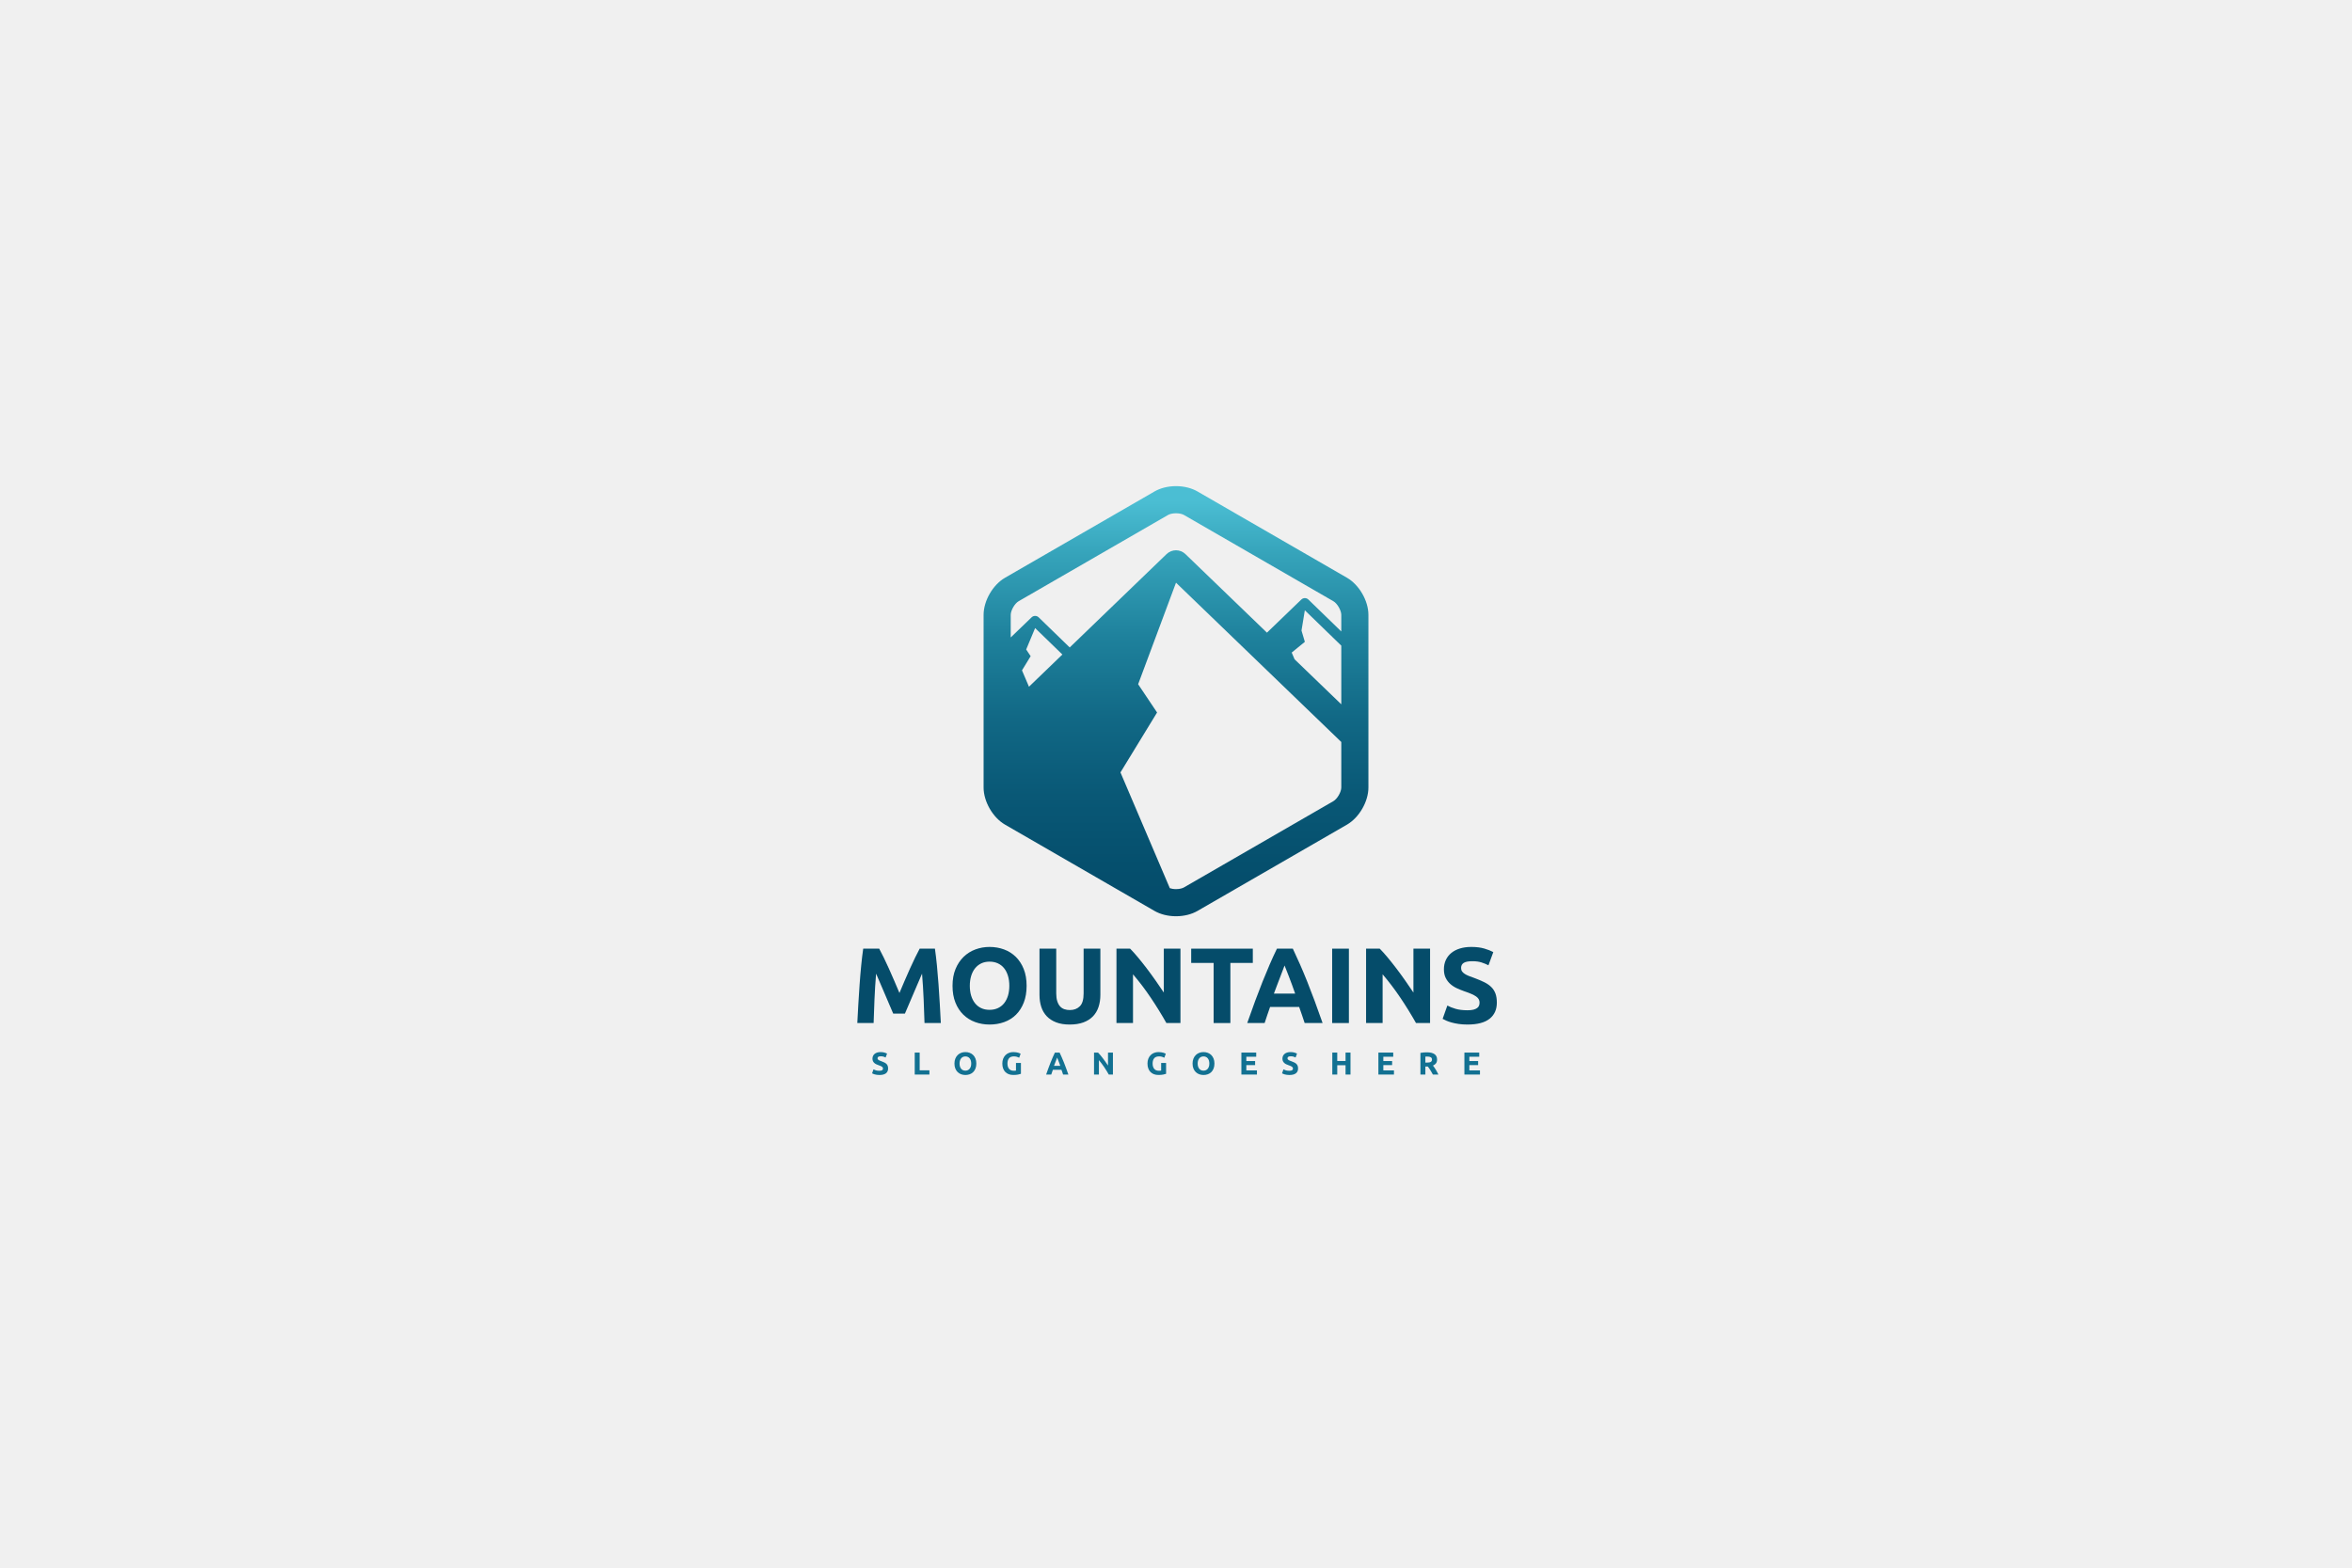
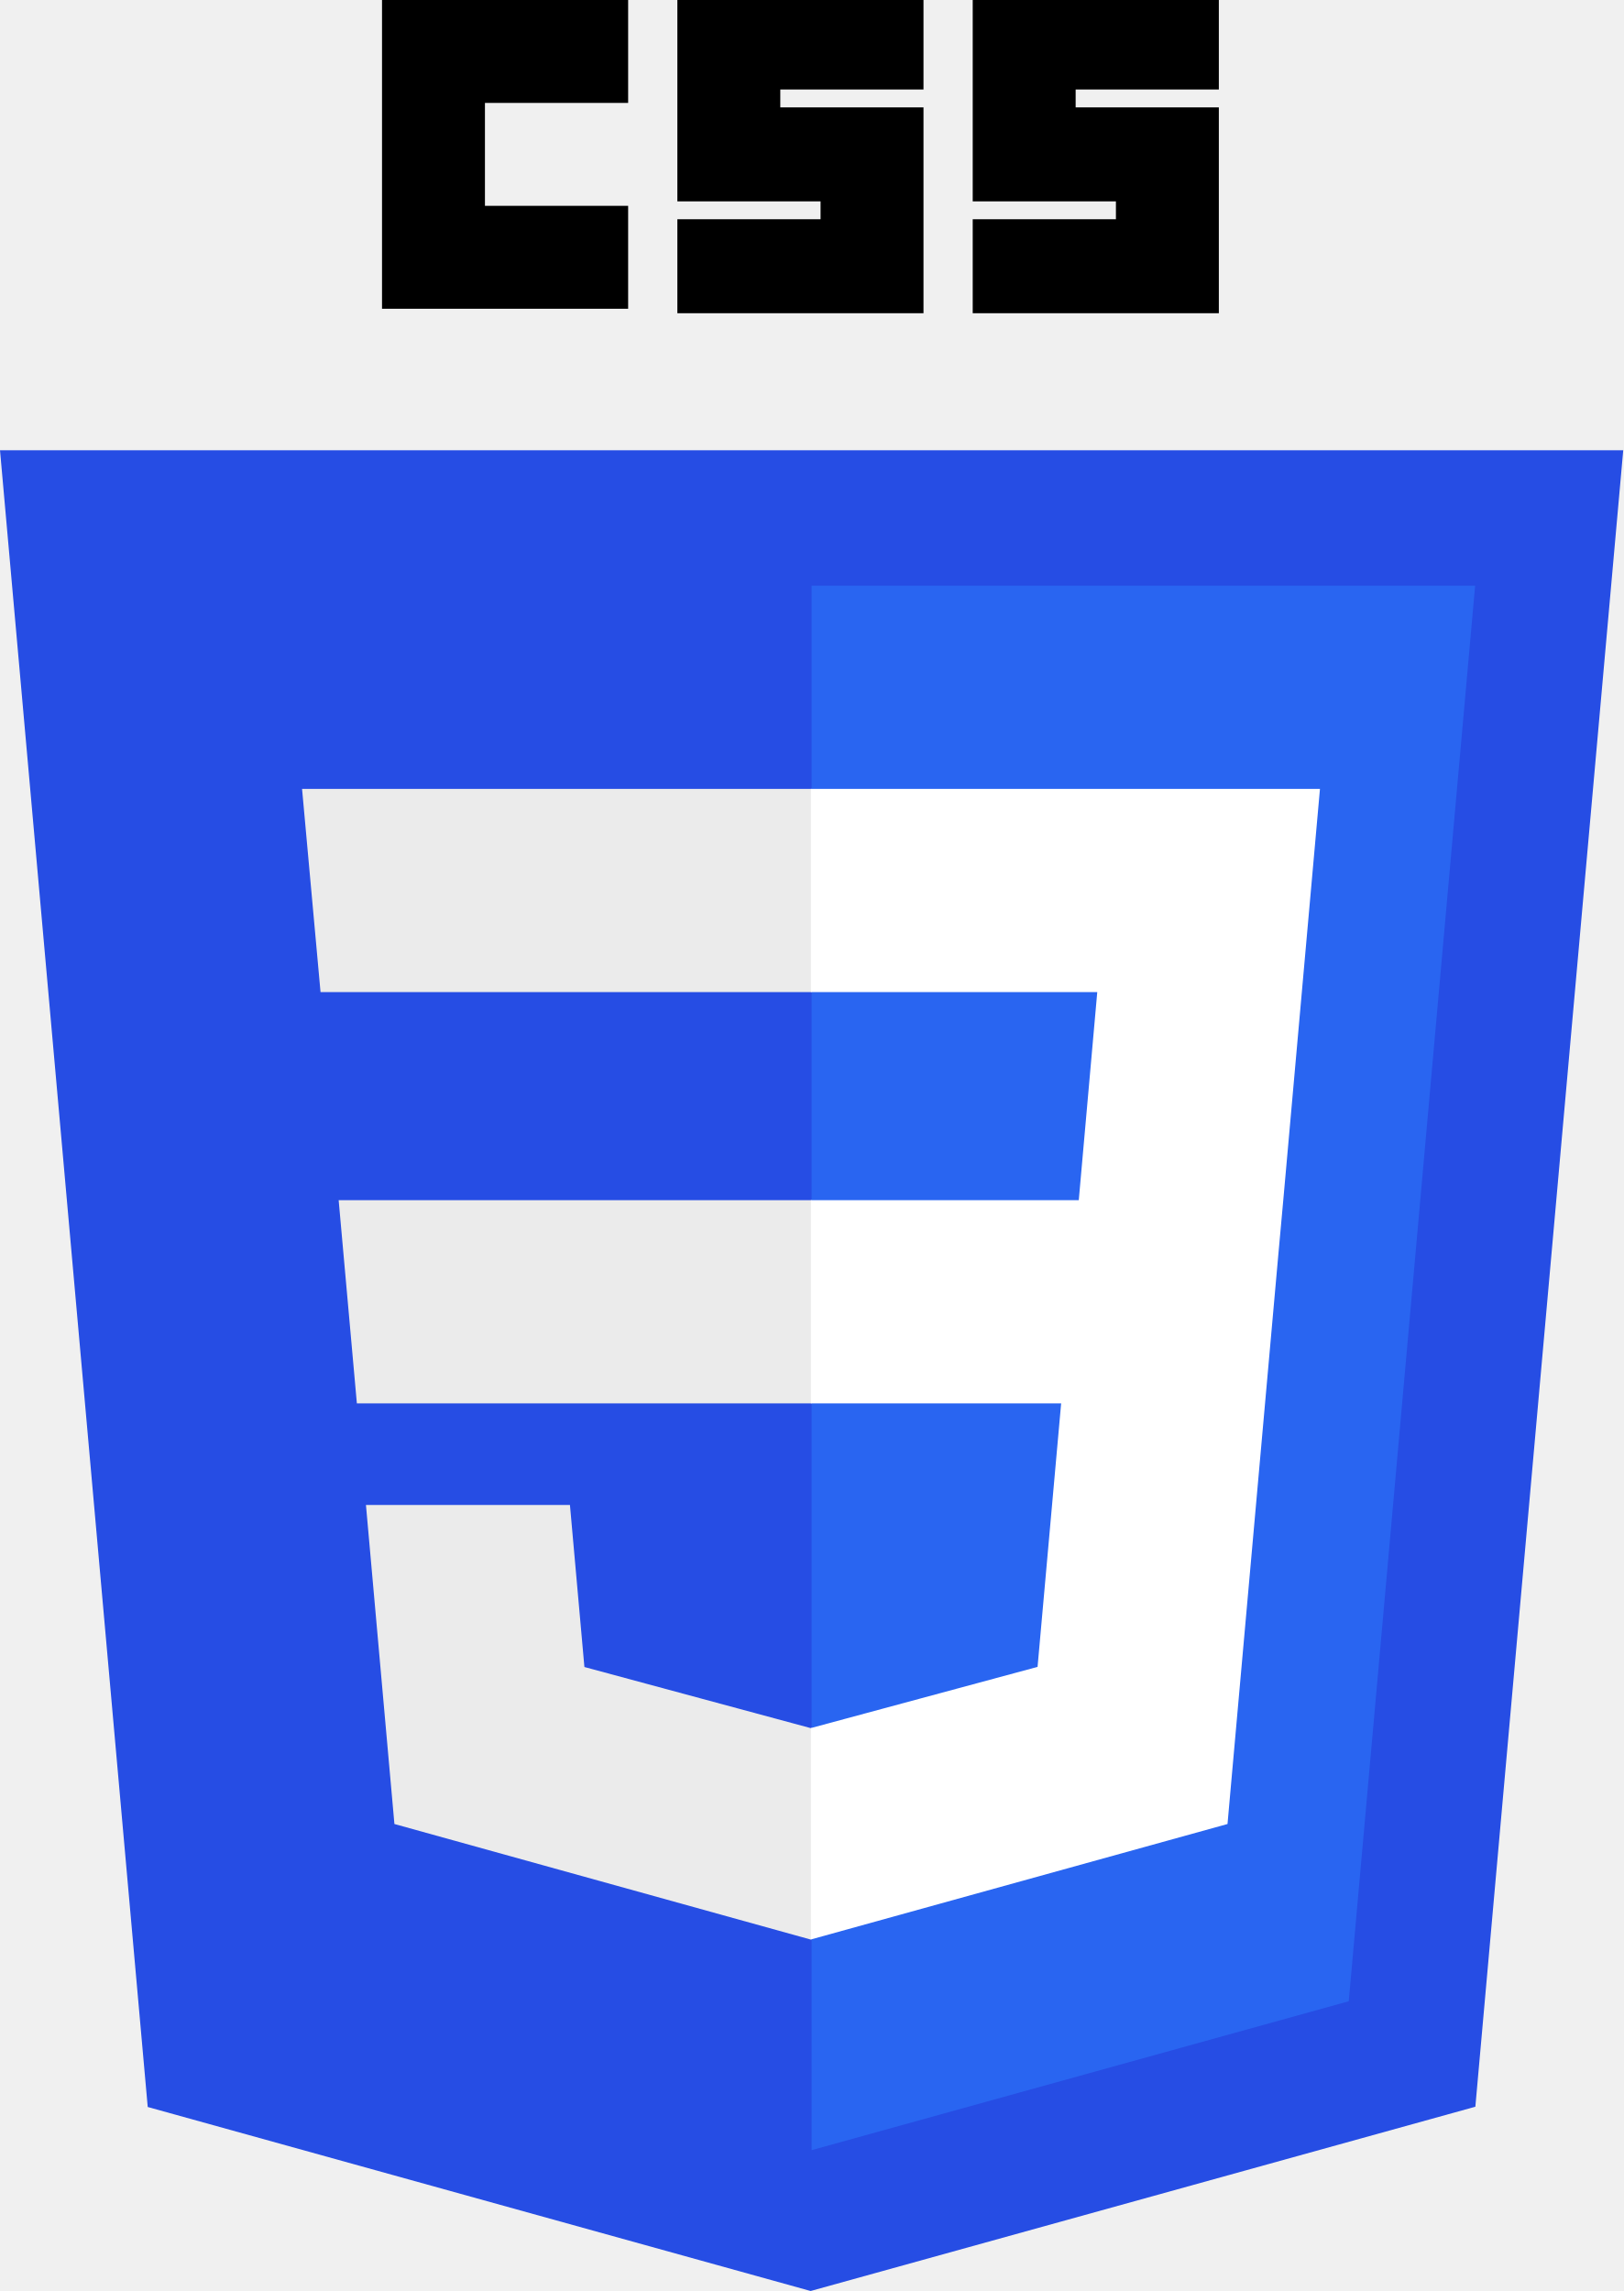
- <svg xmlns="http://www.w3.org/2000/svg" version="1.1" id="Layer_1" x="0px" y="0px" width="2340px" height="1560px" viewBox="0 0 2340 1560" enable-background="new 0 0 2340 1560" xml:space="preserve">
-   <g>
-     <path fill="#054C6A" d="M874.722,944.002c1.285,2.35,2.766,5.252,4.444,8.705c1.677,3.455,3.426,7.193,5.247,11.215   c1.821,4.023,3.624,8.137,5.409,12.336c1.784,4.203,3.461,8.154,5.033,11.857c1.571-3.703,3.248-7.654,5.034-11.857   c1.784-4.199,3.586-8.313,5.407-12.336c1.821-4.021,3.57-7.76,5.249-11.215c1.677-3.453,3.159-6.355,4.444-8.705h15.167   c0.711,4.912,1.371,10.414,1.976,16.502c0.604,6.088,1.138,12.428,1.603,19.012c0.462,6.588,0.889,13.191,1.282,19.814   c0.39,6.623,0.729,12.854,1.015,18.691h-16.235c-0.214-7.191-0.499-15.023-0.854-23.498c-0.357-8.473-0.892-17.018-1.603-25.635   c-1.287,2.99-2.715,6.303-4.286,9.934c-1.572,3.631-3.126,7.264-4.661,10.895c-1.536,3.631-3.018,7.104-4.446,10.414   s-2.644,6.143-3.643,8.492h-11.643c-1.001-2.35-2.215-5.182-3.643-8.492c-1.429-3.311-2.913-6.783-4.448-10.414   c-1.536-3.631-3.089-7.264-4.66-10.895c-1.572-3.631-3.001-6.943-4.286-9.934c-0.712,8.617-1.247,17.162-1.602,25.635   c-0.357,8.475-0.641,16.307-0.854,23.498h-16.235c0.284-5.838,0.623-12.068,1.015-18.691c0.391-6.623,0.818-13.227,1.282-19.814   c0.462-6.584,0.997-12.924,1.602-19.012c0.604-6.088,1.264-11.59,1.976-16.502H874.722z" />
-     <path fill="#054C6A" d="M1021.373,980.959c0,6.338-0.944,11.908-2.831,16.715c-1.887,4.807-4.469,8.83-7.744,12.07   c-3.276,3.24-7.175,5.68-11.696,7.316c-4.523,1.637-9.383,2.457-14.58,2.457c-5.057,0-9.827-0.82-14.313-2.457   c-4.486-1.637-8.403-4.076-11.75-7.316c-3.348-3.24-5.981-7.264-7.904-12.07c-1.923-4.807-2.884-10.377-2.884-16.715   s0.996-11.91,2.991-16.717c1.993-4.807,4.681-8.848,8.064-12.123c3.381-3.273,7.298-5.73,11.75-7.369   c4.449-1.639,9.132-2.457,14.045-2.457c5.055,0,9.827,0.818,14.313,2.457c4.486,1.639,8.401,4.096,11.749,7.369   c3.346,3.275,5.981,7.316,7.904,12.123C1020.412,969.049,1021.373,974.621,1021.373,980.959z M964.87,980.959   c0,3.631,0.444,6.906,1.335,9.826c0.889,2.92,2.171,5.43,3.845,7.529c1.672,2.102,3.72,3.723,6.142,4.861   c2.42,1.139,5.197,1.709,8.331,1.709c3.061,0,5.821-0.57,8.278-1.709c2.457-1.139,4.521-2.76,6.195-4.861   c1.672-2.1,2.954-4.609,3.845-7.529c0.89-2.92,1.335-6.195,1.335-9.826c0-3.633-0.445-6.926-1.335-9.881   c-0.891-2.953-2.173-5.482-3.845-7.584c-1.674-2.1-3.738-3.719-6.195-4.859c-2.457-1.139-5.217-1.709-8.278-1.709   c-3.134,0-5.911,0.588-8.331,1.762c-2.422,1.176-4.47,2.814-6.142,4.914c-1.674,2.102-2.956,4.629-3.845,7.584   C965.313,974.141,964.87,977.398,964.87,980.959z" />
-     <path fill="#054C6A" d="M1064.204,1019.518c-5.199,0-9.685-0.73-13.458-2.189c-3.775-1.459-6.89-3.488-9.346-6.088   s-4.272-5.697-5.447-9.293s-1.762-7.566-1.762-11.91v-46.035h16.663v44.646c0,2.99,0.337,5.537,1.015,7.637   c0.676,2.102,1.602,3.811,2.777,5.127c1.175,1.318,2.599,2.262,4.272,2.832c1.672,0.57,3.506,0.854,5.501,0.854   c4.059,0,7.352-1.244,9.88-3.738c2.527-2.492,3.792-6.729,3.792-12.711v-44.646h16.663v46.035c0,4.344-0.606,8.332-1.816,11.963   c-1.211,3.631-3.063,6.748-5.554,9.346c-2.493,2.602-5.661,4.611-9.506,6.035S1069.473,1019.518,1064.204,1019.518z" />
-     <path fill="#054C6A" d="M1160.439,1018.021c-4.771-8.473-9.933-16.84-15.487-25.1s-11.465-16.057-17.73-23.393v48.492h-16.449   v-74.02h13.565c2.35,2.35,4.949,5.232,7.797,8.65c2.847,3.418,5.75,7.068,8.705,10.949c2.954,3.881,5.892,7.904,8.812,12.07   c2.919,4.164,5.661,8.17,8.224,12.016v-43.686h16.556v74.02H1160.439z" />
-     <path fill="#054C6A" d="M1246.422,944.002v14.205h-22.324v59.814h-16.662v-59.814h-22.322v-14.205H1246.422z" />
-     <path fill="#054C6A" d="M1298.006,1018.021c-0.824-2.572-1.709-5.213-2.658-7.924c-0.947-2.711-1.893-5.41-2.832-8.098h-28.908   c-0.936,2.701-1.873,5.406-2.811,8.119c-0.939,2.715-1.814,5.35-2.623,7.902h-17.305c2.785-7.975,5.428-15.344,7.928-22.109   c2.5-6.764,4.945-13.139,7.338-19.119c2.395-5.982,4.75-11.66,7.072-17.037c2.32-5.375,4.732-10.627,7.232-15.754h15.795   c2.432,5.127,4.828,10.379,7.189,15.754c2.359,5.377,4.74,11.055,7.137,17.037c2.396,5.98,4.846,12.355,7.35,19.119   c2.504,6.766,5.15,14.135,7.941,22.109H1298.006z M1277.986,960.771c-0.373,1.074-0.916,2.537-1.633,4.387   c-0.715,1.852-1.529,3.988-2.443,6.414c-0.916,2.426-1.939,5.096-3.068,8.012c-1.131,2.914-2.277,5.973-3.445,9.172h21.168   c-1.133-3.209-2.23-6.277-3.291-9.201c-1.063-2.924-2.072-5.6-3.025-8.025c-0.957-2.426-1.795-4.563-2.516-6.41   S1278.428,961.822,1277.986,960.771z" />
-     <path fill="#054C6A" d="M1325.357,944.002h16.662v74.02h-16.662V944.002z" />
-     <path fill="#054C6A" d="M1408.775,1018.021c-4.771-8.473-9.932-16.84-15.486-25.1s-11.467-16.057-17.73-23.393v48.492h-16.449   v-74.02h13.564c2.35,2.35,4.949,5.232,7.797,8.65s5.75,7.068,8.705,10.949s5.893,7.904,8.813,12.07   c2.92,4.164,5.66,8.17,8.225,12.016v-43.686h16.557v74.02H1408.775z" />
-     <path fill="#054C6A" d="M1460.045,1005.311c2.35,0,4.289-0.195,5.822-0.586c1.529-0.391,2.758-0.926,3.684-1.604   c0.926-0.676,1.566-1.477,1.924-2.402c0.355-0.926,0.533-1.957,0.533-3.098c0-2.42-1.139-4.434-3.418-6.035   s-6.195-3.328-11.748-5.18c-2.422-0.855-4.844-1.832-7.264-2.938c-2.422-1.104-4.594-2.492-6.516-4.166   c-1.922-1.672-3.49-3.701-4.699-6.088c-1.213-2.385-1.816-5.287-1.816-8.705s0.641-6.498,1.922-9.24   c1.283-2.74,3.098-5.072,5.447-6.996c2.352-1.922,5.197-3.398,8.545-4.432c3.348-1.031,7.121-1.549,11.322-1.549   c4.984,0,9.293,0.533,12.924,1.602c3.633,1.068,6.623,2.244,8.973,3.525l-4.807,13.137c-2.066-1.068-4.361-2.01-6.889-2.83   c-2.529-0.818-5.572-1.229-9.133-1.229c-3.988,0-6.854,0.553-8.598,1.656c-1.746,1.105-2.617,2.795-2.617,5.074   c0,1.354,0.32,2.492,0.961,3.418s1.549,1.762,2.725,2.51c1.174,0.748,2.525,1.424,4.059,2.029c1.529,0.605,3.221,1.229,5.072,1.869   c3.846,1.426,7.191,2.83,10.041,4.219c2.848,1.389,5.215,3.01,7.104,4.859c1.885,1.854,3.293,4.023,4.219,6.516   c0.924,2.494,1.389,5.52,1.389,9.08c0,6.906-2.422,12.266-7.264,16.074c-4.844,3.811-12.141,5.715-21.896,5.715   c-3.275,0-6.23-0.197-8.865-0.588c-2.635-0.393-4.967-0.873-6.996-1.441c-2.029-0.57-3.775-1.176-5.234-1.816   s-2.688-1.244-3.684-1.816l4.699-13.244c2.207,1.213,4.93,2.297,8.172,3.258C1451.375,1004.83,1455.346,1005.311,1460.045,1005.311   z" />
+ <svg xmlns="http://www.w3.org/2000/svg" width="102.372mm" height="144.498mm" viewBox="0 0 362.734 512" id="svg3476" version="1.1">
+   <defs id="defs3478" />
+   <g id="layer1" transform="translate(-193.633,-276.3622)">
+     <g id="g3013" transform="translate(119,276.3622)">
+       <polygon id="polygon2989" points="437.367,100.62 404.321,470.819 255.778,512 107.644,470.877 74.633,100.62 " style="fill:#264de4" />
+       <polygon id="polygon2991" points="376.03,447.246 404.27,130.894 256,130.894 256,480.523 " style="fill:#2965f1" />
+       <polygon id="polygon2993" points="150.31,268.217 154.38,313.627 256,313.627 256,268.217 " style="fill:#ebebeb" />
+       <polygon id="polygon2995" points="256,176.305 255.843,176.305 142.132,176.305 146.26,221.716 256,221.716 " style="fill:#ebebeb" />
+       <polygon id="polygon2997" points="256,433.399 256,386.153 255.801,386.206 205.227,372.55 201.994,336.333 177.419,336.333 156.409,336.333 162.771,407.634 255.791,433.457 " style="fill:#ebebeb" />
+       <path id="path2999" d="m 160,0 55,0 0,23 -32,0 0,23 32,0 0,23 -55,0 z" />
+       <path id="path3001" d="m 226,0 55,0 0,20 -32,0 0,4 32,0 0,46 -55,0 0,-21 32,0 0,-4 -32,0 z" />
+       <path id="path3003" d="m 292,0 55,0 0,20 -32,0 0,4 32,0 0,46 -55,0 0,-21 32,0 0,-4 -32,0 z" />
+       <polygon id="polygon3005" points="311.761,313.627 306.49,372.521 255.843,386.191 255.843,433.435 348.937,407.634 349.62,399.962 360.291,280.411 361.399,268.217 369.597,176.305 255.843,176.305 255.843,221.716 319.831,221.716 315.699,268.217 255.843,268.217 255.843,313.627 " style="fill:#ffffff" />
+     </g>
  </g>
-   <g>
-     <path fill="#127192" d="M874.959,1065.527c0.694,0,1.267-0.059,1.719-0.174c0.452-0.115,0.814-0.273,1.088-0.475   c0.273-0.199,0.462-0.436,0.568-0.709c0.105-0.273,0.158-0.578,0.158-0.914c0-0.715-0.336-1.309-1.009-1.783   c-0.673-0.473-1.83-0.982-3.47-1.529c-0.715-0.252-1.43-0.541-2.145-0.867c-0.715-0.326-1.356-0.736-1.924-1.23   c-0.568-0.494-1.031-1.092-1.388-1.797s-0.536-1.563-0.536-2.57c0-1.01,0.189-1.92,0.568-2.729   c0.378-0.811,0.915-1.498,1.608-2.066s1.535-1.004,2.523-1.309c0.988-0.305,2.103-0.457,3.343-0.457   c1.472,0,2.744,0.156,3.816,0.473c1.072,0.314,1.956,0.662,2.649,1.041l-1.419,3.879c-0.61-0.314-1.288-0.594-2.034-0.836   c-0.747-0.24-1.646-0.363-2.697-0.363c-1.178,0-2.024,0.164-2.539,0.49c-0.516,0.326-0.773,0.824-0.773,1.498   c0,0.398,0.095,0.736,0.284,1.01c0.189,0.273,0.457,0.52,0.804,0.74s0.746,0.422,1.199,0.6c0.452,0.18,0.951,0.363,1.498,0.553   c1.135,0.42,2.124,0.836,2.965,1.244c0.841,0.41,1.54,0.889,2.098,1.436c0.557,0.547,0.972,1.189,1.246,1.924   c0.273,0.736,0.41,1.631,0.41,2.682c0,2.039-0.715,3.623-2.145,4.746c-1.43,1.125-3.585,1.688-6.466,1.688   c-0.967,0-1.84-0.057-2.618-0.172c-0.778-0.117-1.467-0.258-2.066-0.426c-0.6-0.17-1.115-0.348-1.545-0.537   c-0.432-0.189-0.794-0.367-1.088-0.537l1.388-3.91c0.652,0.357,1.456,0.678,2.413,0.963   C872.399,1065.385,873.572,1065.527,874.959,1065.527z" />
-     <path fill="#127192" d="M924.666,1065.053v4.227h-14.603v-21.857h4.92v17.631H924.666z" />
-     <path fill="#127192" d="M971.345,1058.336c0,1.871-0.279,3.516-0.836,4.936c-0.558,1.42-1.32,2.607-2.287,3.564   c-0.967,0.957-2.119,1.676-3.454,2.16c-1.336,0.482-2.771,0.725-4.306,0.725c-1.493,0-2.902-0.242-4.227-0.725   c-1.325-0.484-2.481-1.203-3.469-2.16c-0.989-0.957-1.766-2.145-2.334-3.564s-0.852-3.064-0.852-4.936   c0-1.873,0.294-3.518,0.883-4.938c0.589-1.418,1.383-2.611,2.381-3.58c0.999-0.967,2.155-1.691,3.47-2.176   c1.314-0.482,2.697-0.725,4.147-0.725c1.493,0,2.902,0.242,4.227,0.725c1.325,0.484,2.481,1.209,3.47,2.176   c0.988,0.969,1.766,2.162,2.334,3.58C971.061,1054.818,971.345,1056.463,971.345,1058.336z M954.66,1058.336   c0,1.072,0.131,2.039,0.394,2.9c0.263,0.863,0.641,1.604,1.136,2.225c0.494,0.619,1.098,1.098,1.813,1.436   c0.714,0.336,1.535,0.504,2.46,0.504c0.904,0,1.719-0.168,2.444-0.504c0.726-0.338,1.335-0.816,1.83-1.436   c0.494-0.621,0.872-1.361,1.135-2.225c0.263-0.861,0.395-1.828,0.395-2.9s-0.132-2.045-0.395-2.918   c-0.263-0.873-0.642-1.619-1.135-2.24c-0.494-0.619-1.104-1.098-1.83-1.436c-0.725-0.336-1.541-0.504-2.444-0.504   c-0.925,0-1.746,0.174-2.46,0.521c-0.715,0.346-1.32,0.83-1.813,1.449c-0.495,0.621-0.873,1.367-1.136,2.24   C954.791,1056.322,954.66,1057.283,954.66,1058.336z" />
-     <path fill="#127192" d="M1008.814,1051.207c-2.292,0-3.948,0.637-4.968,1.908c-1.02,1.271-1.53,3.012-1.53,5.221   c0,1.072,0.126,2.045,0.378,2.916c0.252,0.873,0.631,1.625,1.136,2.256c0.504,0.631,1.135,1.119,1.893,1.467   c0.757,0.348,1.64,0.52,2.649,0.52c0.546,0,1.014-0.01,1.403-0.031c0.389-0.02,0.73-0.063,1.025-0.125v-7.602h4.92v10.818   c-0.589,0.23-1.535,0.479-2.838,0.74c-1.304,0.264-2.913,0.395-4.826,0.395c-1.64,0-3.128-0.252-4.463-0.756   c-1.335-0.506-2.476-1.24-3.422-2.209c-0.946-0.967-1.677-2.154-2.192-3.564c-0.515-1.408-0.772-3.016-0.772-4.824   c0-1.83,0.284-3.449,0.852-4.857c0.568-1.41,1.345-2.604,2.334-3.58c0.988-0.979,2.15-1.719,3.485-2.225   c1.335-0.504,2.76-0.756,4.273-0.756c1.03,0,1.96,0.068,2.792,0.205c0.831,0.137,1.545,0.295,2.145,0.473   c0.599,0.178,1.093,0.363,1.482,0.551c0.389,0.189,0.667,0.338,0.835,0.443l-1.419,3.941c-0.673-0.357-1.446-0.666-2.318-0.93   C1010.795,1051.338,1009.844,1051.207,1008.814,1051.207z" />
-     <path fill="#127192" d="M1057.667,1069.279c-0.244-0.76-0.505-1.539-0.785-2.34c-0.28-0.801-0.559-1.598-0.836-2.391h-8.537   c-0.276,0.797-0.553,1.596-0.83,2.396c-0.277,0.803-0.536,1.58-0.775,2.334h-5.109c0.822-2.354,1.603-4.531,2.341-6.529   c0.738-1.996,1.46-3.879,2.167-5.645c0.707-1.768,1.403-3.443,2.088-5.031c0.685-1.588,1.397-3.139,2.136-4.652h4.664   c0.718,1.514,1.426,3.064,2.123,4.652c0.697,1.588,1.399,3.264,2.107,5.031c0.708,1.766,1.431,3.648,2.17,5.645   c0.739,1.998,1.521,4.176,2.345,6.529H1057.667z M1051.755,1052.373c-0.11,0.318-0.271,0.75-0.482,1.297s-0.452,1.178-0.722,1.893   c-0.27,0.717-0.572,1.506-0.906,2.367c-0.333,0.859-0.673,1.764-1.017,2.707h6.25c-0.334-0.947-0.658-1.854-0.972-2.717   s-0.612-1.652-0.894-2.369c-0.283-0.717-0.53-1.348-0.743-1.893C1052.058,1053.111,1051.886,1052.684,1051.755,1052.373z" />
-     <path fill="#127192" d="M1103.118,1069.279c-1.409-2.502-2.934-4.973-4.574-7.412s-3.386-4.74-5.236-6.906v14.318h-4.857v-21.857   h4.005c0.694,0.693,1.461,1.545,2.303,2.555c0.841,1.01,1.698,2.088,2.57,3.232c0.873,1.146,1.74,2.334,2.602,3.564   s1.672,2.414,2.429,3.549v-12.9h4.889v21.857H1103.118z" />
-     <path fill="#127192" d="M1153.234,1051.207c-2.292,0-3.948,0.637-4.968,1.908c-1.02,1.271-1.53,3.012-1.53,5.221   c0,1.072,0.126,2.045,0.378,2.916c0.252,0.873,0.631,1.625,1.136,2.256c0.504,0.631,1.135,1.119,1.893,1.467   c0.757,0.348,1.64,0.52,2.649,0.52c0.546,0,1.014-0.01,1.403-0.031c0.389-0.02,0.73-0.063,1.025-0.125v-7.602h4.92v10.818   c-0.589,0.23-1.535,0.479-2.838,0.74c-1.304,0.264-2.913,0.395-4.826,0.395c-1.64,0-3.128-0.252-4.463-0.756   c-1.335-0.506-2.476-1.24-3.422-2.209c-0.946-0.967-1.677-2.154-2.192-3.564c-0.515-1.408-0.772-3.016-0.772-4.824   c0-1.83,0.284-3.449,0.852-4.857c0.568-1.41,1.345-2.604,2.334-3.58c0.988-0.979,2.15-1.719,3.485-2.225   c1.335-0.504,2.76-0.756,4.273-0.756c1.03,0,1.961,0.068,2.792,0.205s1.545,0.295,2.145,0.473c0.599,0.178,1.093,0.363,1.482,0.551   c0.389,0.189,0.667,0.338,0.835,0.443l-1.419,3.941c-0.673-0.357-1.446-0.666-2.318-0.93   C1155.216,1051.338,1154.264,1051.207,1153.234,1051.207z" />
-     <path fill="#127192" d="M1208.24,1058.336c0,1.871-0.279,3.516-0.836,4.936s-1.32,2.607-2.287,3.564s-2.119,1.676-3.453,2.16   c-1.336,0.482-2.771,0.725-4.305,0.725c-1.494,0-2.902-0.242-4.227-0.725c-1.326-0.484-2.482-1.203-3.471-2.16   s-1.766-2.145-2.334-3.564c-0.566-1.42-0.852-3.064-0.852-4.936c0-1.873,0.295-3.518,0.883-4.938   c0.59-1.418,1.383-2.611,2.383-3.58c0.998-0.967,2.154-1.691,3.469-2.176c1.314-0.482,2.697-0.725,4.148-0.725   c1.492,0,2.9,0.242,4.227,0.725c1.324,0.484,2.48,1.209,3.469,2.176c0.988,0.969,1.766,2.162,2.334,3.58   C1207.957,1054.818,1208.24,1056.463,1208.24,1058.336z M1191.555,1058.336c0,1.072,0.131,2.039,0.395,2.9   c0.264,0.863,0.641,1.604,1.135,2.225c0.494,0.619,1.1,1.098,1.814,1.436c0.715,0.336,1.535,0.504,2.461,0.504   c0.902,0,1.719-0.168,2.443-0.504c0.727-0.338,1.336-0.816,1.83-1.436c0.494-0.621,0.871-1.361,1.135-2.225   c0.264-0.861,0.395-1.828,0.395-2.9s-0.131-2.045-0.395-2.918s-0.641-1.619-1.135-2.24c-0.494-0.619-1.104-1.098-1.83-1.436   c-0.725-0.336-1.541-0.504-2.443-0.504c-0.926,0-1.746,0.174-2.461,0.521c-0.715,0.346-1.32,0.83-1.814,1.449   c-0.494,0.621-0.871,1.367-1.135,2.24S1191.555,1057.283,1191.555,1058.336z" />
-     <path fill="#127192" d="M1235.049,1069.279v-21.857h14.76v4.133h-9.84v4.289h8.736v4.037h-8.736v5.268h10.566v4.131H1235.049z" />
-     <path fill="#127192" d="M1282.83,1065.527c0.695,0,1.268-0.059,1.719-0.174c0.453-0.115,0.816-0.273,1.09-0.475   c0.271-0.199,0.461-0.436,0.566-0.709s0.158-0.578,0.158-0.914c0-0.715-0.336-1.309-1.01-1.783   c-0.672-0.473-1.828-0.982-3.469-1.529c-0.715-0.252-1.43-0.541-2.145-0.867s-1.357-0.736-1.924-1.23   c-0.568-0.494-1.031-1.092-1.389-1.797s-0.535-1.563-0.535-2.57c0-1.01,0.188-1.92,0.566-2.729   c0.379-0.811,0.916-1.498,1.609-2.066s1.535-1.004,2.523-1.309s2.102-0.457,3.344-0.457c1.471,0,2.742,0.156,3.816,0.473   c1.072,0.314,1.955,0.662,2.648,1.041l-1.42,3.879c-0.609-0.314-1.287-0.594-2.033-0.836c-0.748-0.24-1.646-0.363-2.697-0.363   c-1.178,0-2.023,0.164-2.539,0.49s-0.773,0.824-0.773,1.498c0,0.398,0.096,0.736,0.285,1.01s0.457,0.52,0.805,0.74   c0.346,0.221,0.746,0.422,1.197,0.6c0.453,0.18,0.951,0.363,1.498,0.553c1.137,0.42,2.125,0.836,2.965,1.244   c0.842,0.41,1.541,0.889,2.098,1.436s0.973,1.189,1.246,1.924c0.273,0.736,0.41,1.631,0.41,2.682c0,2.039-0.715,3.623-2.145,4.746   c-1.43,1.125-3.586,1.688-6.467,1.688c-0.967,0-1.84-0.057-2.617-0.172c-0.777-0.117-1.467-0.258-2.066-0.426   c-0.6-0.17-1.115-0.348-1.545-0.537c-0.432-0.189-0.795-0.367-1.088-0.537l1.387-3.91c0.652,0.357,1.457,0.678,2.414,0.963   C1280.27,1065.385,1281.443,1065.527,1282.83,1065.527z" />
-     <path fill="#127192" d="M1338.688,1047.422h4.92v21.857h-4.92v-9.273h-8.264v9.273h-4.92v-21.857h4.92v8.359h8.264V1047.422z" />
-     <path fill="#127192" d="M1371.361,1069.279v-21.857h14.762v4.133h-9.842v4.289h8.738v4.037h-8.738v5.268h10.566v4.131H1371.361z" />
-     <path fill="#127192" d="M1419.586,1047.17c3.279,0,5.793,0.584,7.537,1.75c1.746,1.168,2.619,2.98,2.619,5.441   c0,1.535-0.354,2.781-1.057,3.736c-0.705,0.957-1.719,1.709-3.045,2.256c0.443,0.547,0.904,1.172,1.389,1.877   s0.963,1.441,1.436,2.207c0.473,0.77,0.93,1.568,1.371,2.398s0.852,1.645,1.23,2.443h-5.5c-0.402-0.715-0.809-1.439-1.219-2.176   c-0.412-0.736-0.834-1.451-1.268-2.145c-0.432-0.693-0.859-1.352-1.281-1.971c-0.422-0.621-0.846-1.184-1.268-1.688h-2.428v7.979   h-4.92v-21.541c1.072-0.211,2.18-0.357,3.326-0.443C1417.656,1047.213,1418.682,1047.17,1419.586,1047.17z M1419.869,1051.365   c-0.357,0-0.678,0.01-0.961,0.031c-0.285,0.021-0.553,0.043-0.805,0.063v5.93h1.387c1.852,0,3.176-0.23,3.975-0.693   s1.199-1.252,1.199-2.365c0-1.072-0.406-1.834-1.215-2.287S1421.447,1051.365,1419.869,1051.365z" />
-     <path fill="#127192" d="M1456.928,1069.279v-21.857h14.762v4.133h-9.842v4.289h8.738v4.037h-8.738v5.268h10.566v4.131H1456.928z" />
-   </g>
-   <linearGradient id="SVGID_1_" gradientUnits="userSpaceOnUse" x1="1170.004" y1="498.256" x2="1170.004" y2="916.746">
-     <stop offset="0" style="stop-color:#4BBED3" />
-     <stop offset="0.124" style="stop-color:#36A4BB" />
-     <stop offset="0.326" style="stop-color:#1E819C" />
-     <stop offset="0.52" style="stop-color:#116885" />
-     <stop offset="0.702" style="stop-color:#095876" />
-     <stop offset="0.867" style="stop-color:#054F6D" />
-     <stop offset="1" style="stop-color:#044B6A" />
-   </linearGradient>
-   <path fill="url(#SVGID_1_)" d="M1340.078,574.896l-148.714-85.856c-5.906-3.411-13.492-5.289-21.359-5.289  s-15.453,1.878-21.36,5.289l-148.713,85.856c-12.176,7.029-21.36,22.936-21.36,36.996v171.718c0,14.061,9.185,29.967,21.36,37  l148.713,85.859c5.907,3.408,13.493,5.285,21.36,5.285s15.453-1.877,21.359-5.285l148.714-85.859  c12.178-7.033,21.36-22.939,21.36-37V611.892C1361.438,597.833,1352.256,581.925,1340.078,574.896z M1023.718,683.361l-6.944-16.293  l8.622-14.111l-4.459-6.656l8.903-21.315l27.124,26.325L1023.718,683.361z M1334.443,783.609c0,4.496-3.97,11.371-7.863,13.621  l-148.712,85.857c-1.402,0.811-4.2,1.672-7.863,1.672c-2.522,0-4.622-0.416-6.151-0.932l-49.111-115.213l36.426-59.613  l-18.835-28.123l37.672-101.055l164.438,158.533V783.609z M1334.443,700.859l-46.482-44.812l-2.849-6.685l13.078-10.663  l-3.324-11.247l3.313-20.17l36.265,35.189V700.859z M1334.443,628.367l-32.727-31.759c-1.956-1.903-5.07-1.907-7.037-0.012  l-34.191,32.963l-81.116-78.202c-5.229-5.04-13.506-5.04-18.736,0l-96.38,92.922l-30.88-29.969c-1.959-1.9-5.07-1.904-7.037-0.012  l-20.772,20.025v-22.433c0-4.495,3.97-11.37,7.863-13.618l148.712-85.856c1.4-0.809,4.2-1.672,7.863-1.672s6.461,0.863,7.863,1.672  l148.712,85.856c3.894,2.248,7.863,9.123,7.863,13.618V628.367z" />
</svg>
